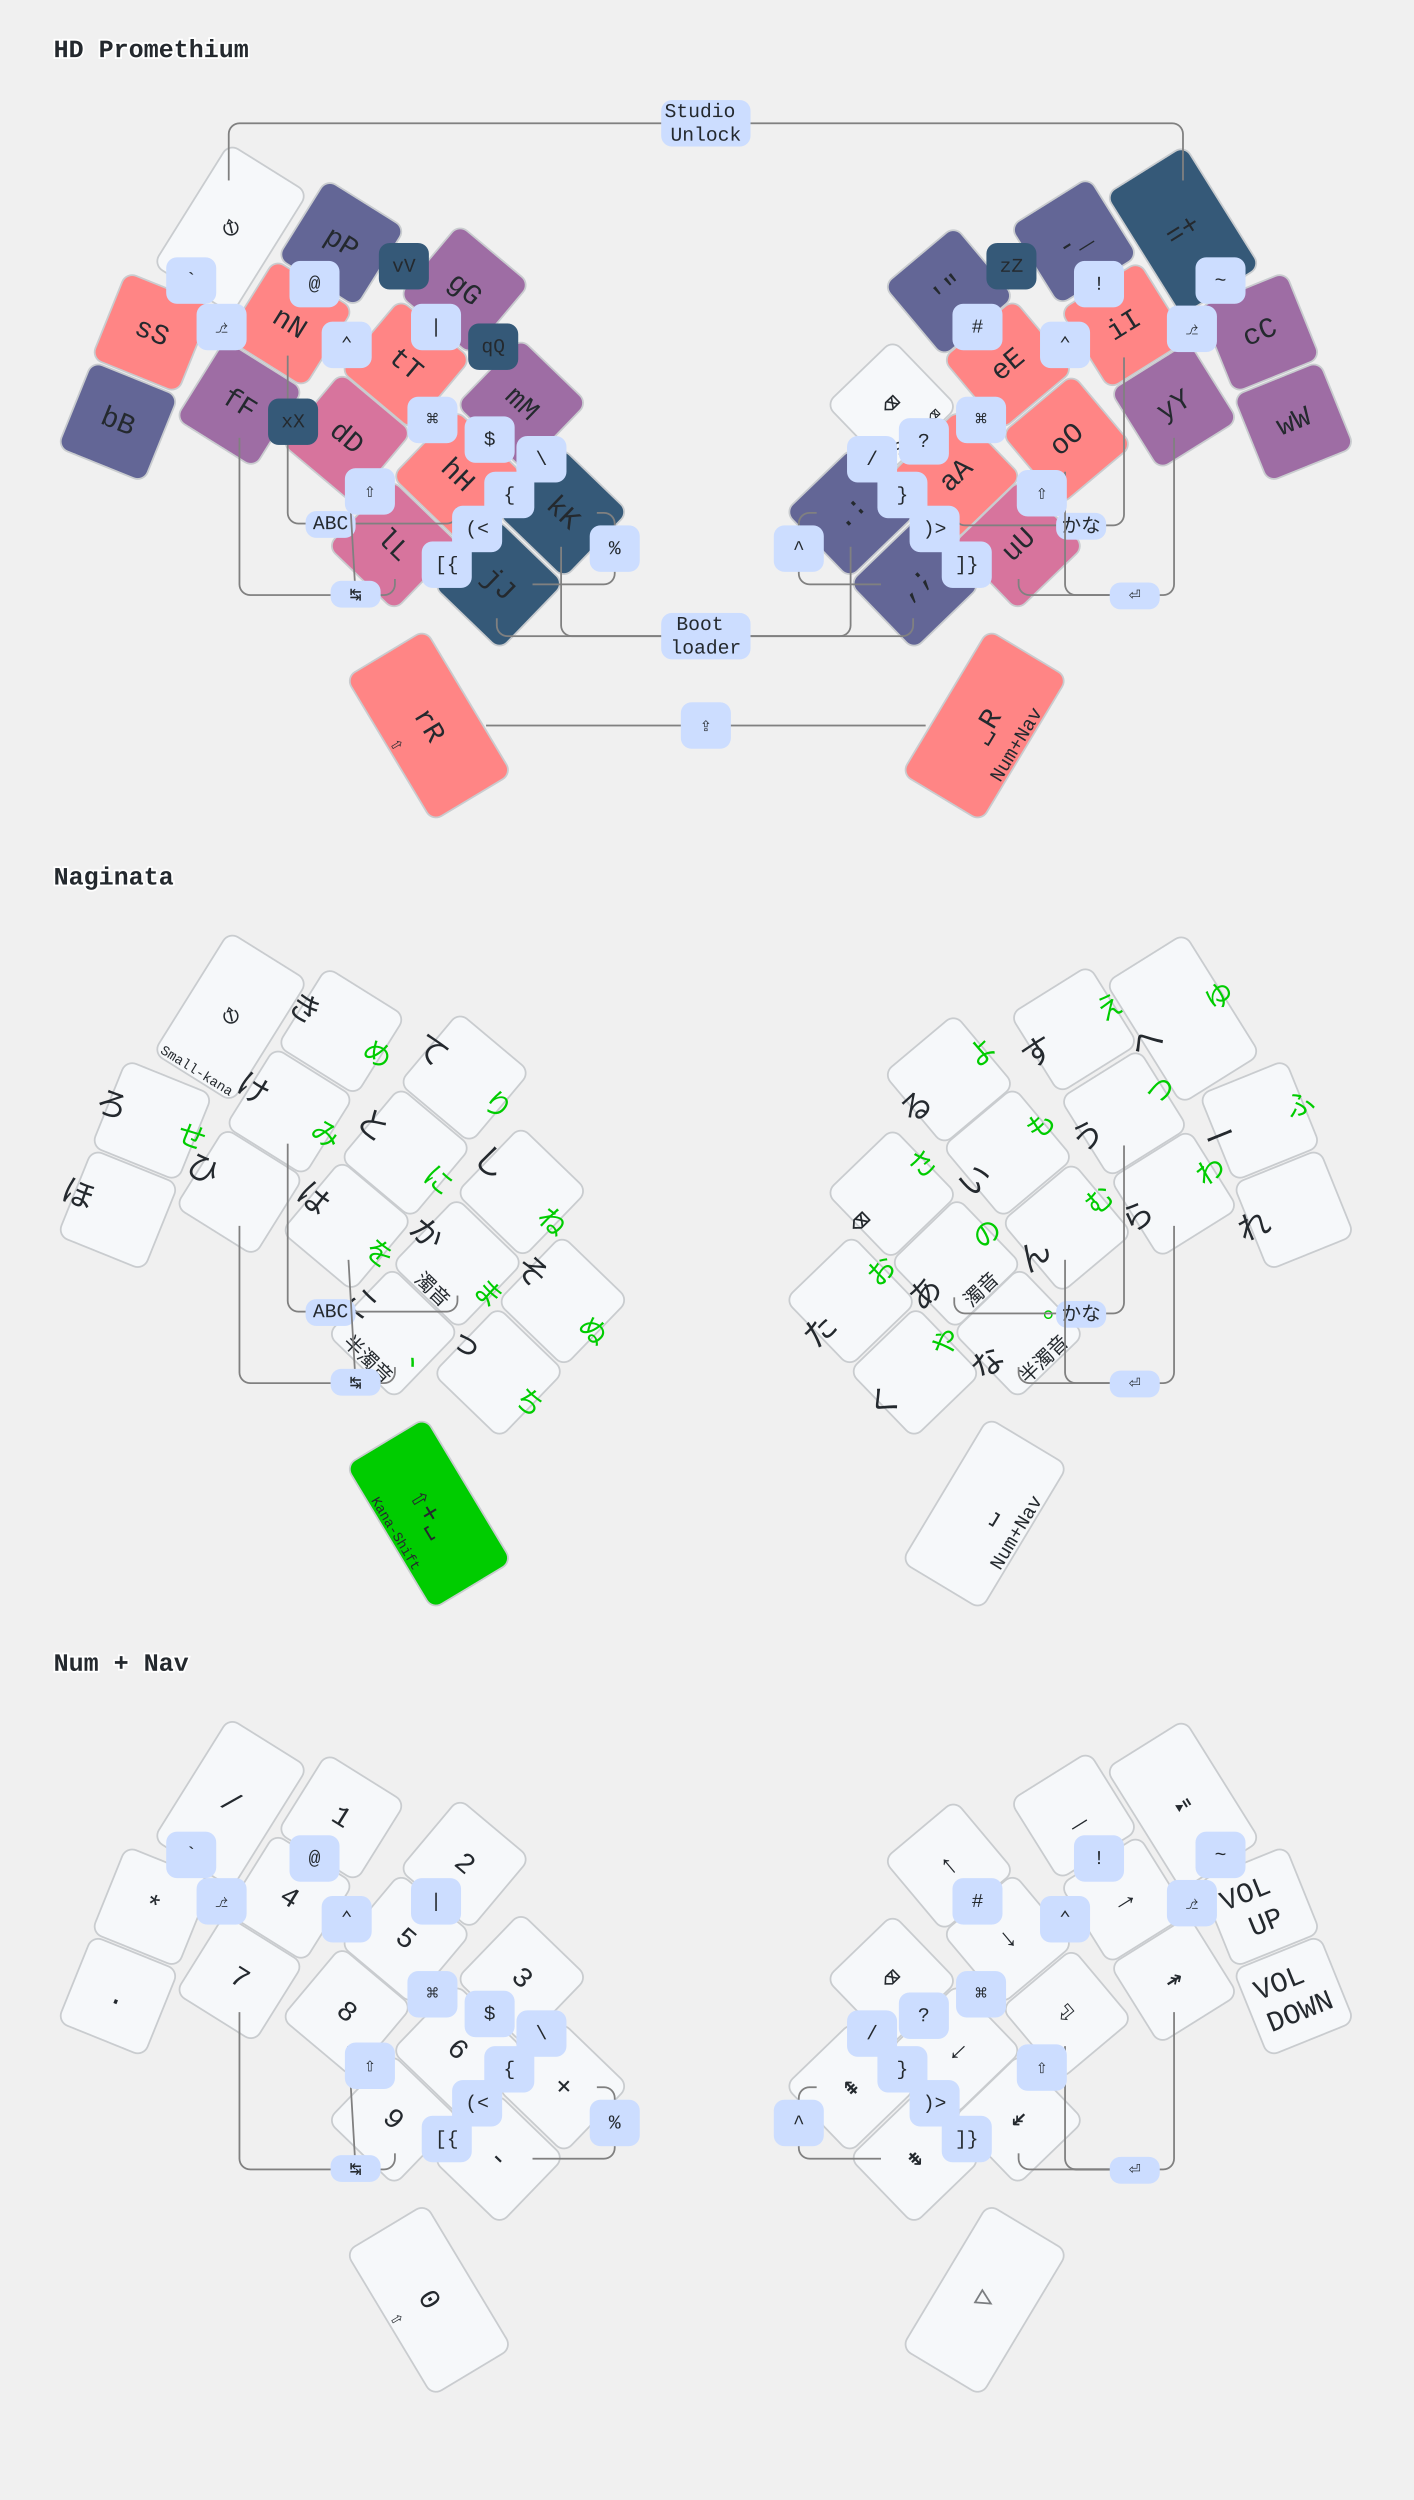
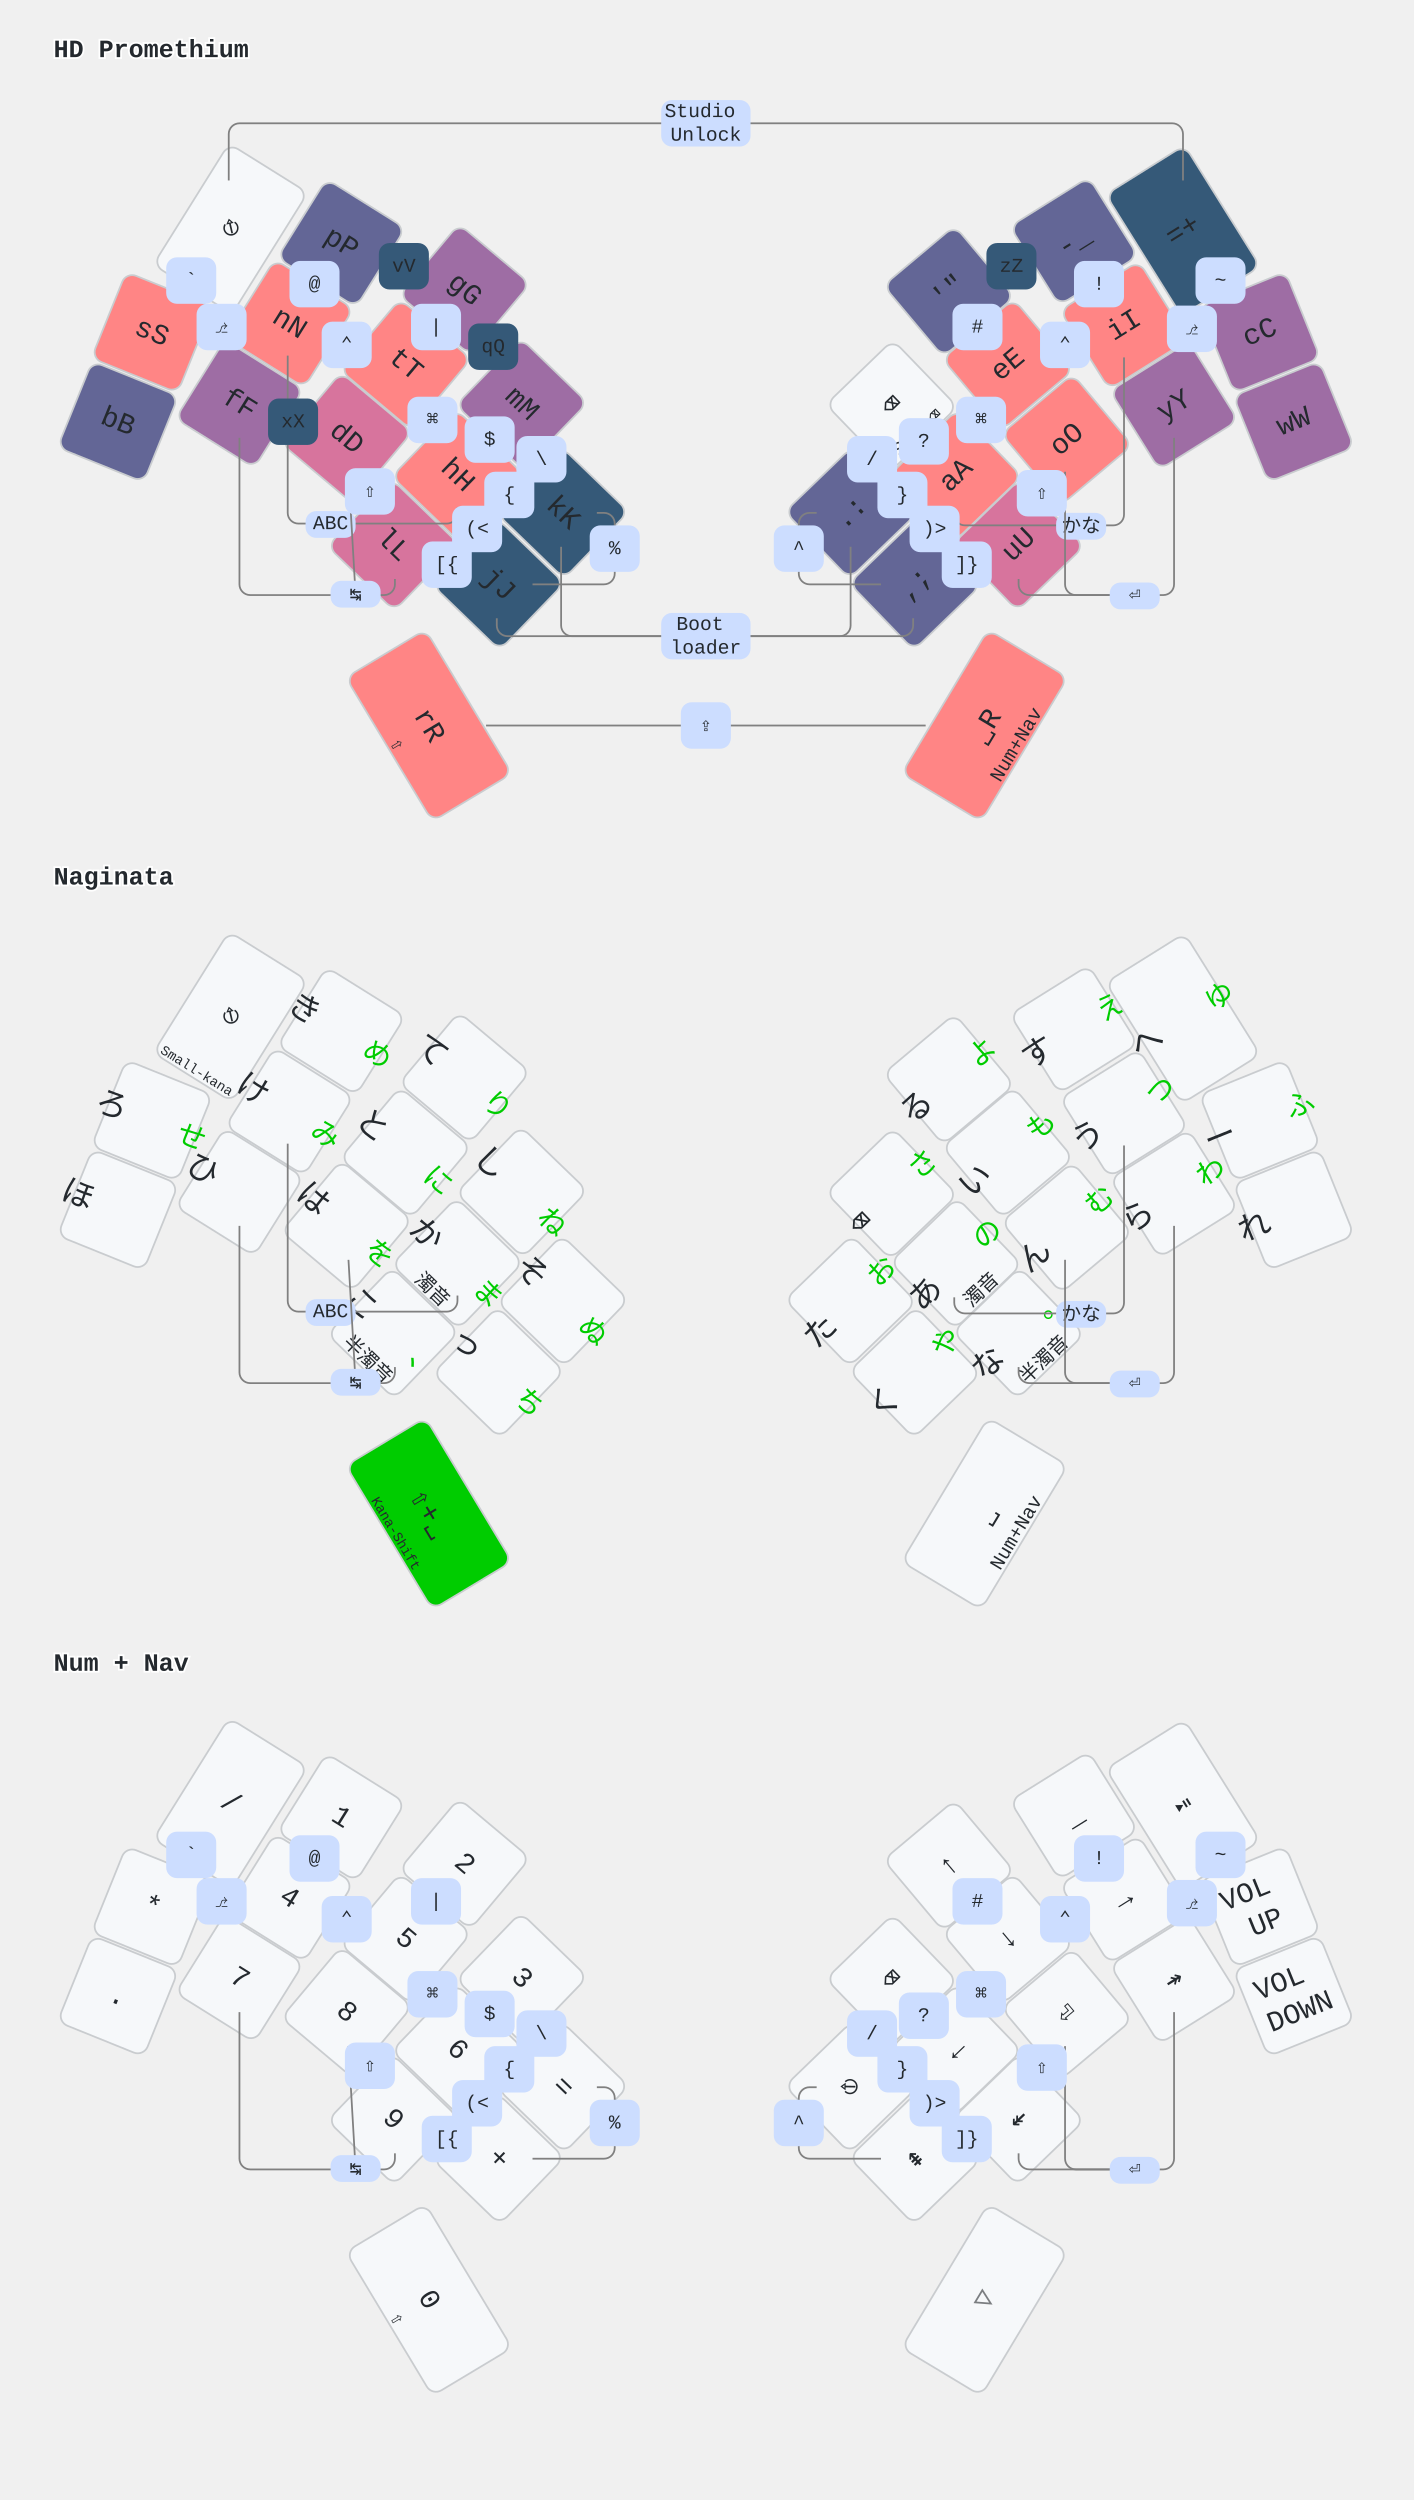
<svg xmlns="http://www.w3.org/2000/svg" width="791" height="1399" viewBox="0 0 791 1399" class="keymap">
  <style>/* inherit to force styles through use tags*/
svg path {
    fill: inherit;
}
/* font and background color specifications */
svg.keymap {
    font-family: SFMono-Regular,Consolas,Liberation Mono,Menlo,monospace;
    font-size: 14px;
    font-kerning: normal;
    text-rendering: optimizeLegibility;
    fill: #24292e;
}

/* default key styling */
rect.key {
    fill: #f6f8fa;
    stroke: #c9cccf;
    stroke-width: 1;
}

/* color accent for combo boxes */
rect.combo {
    fill: #cdf;
}

/* color accent for held keys */
rect.held, rect.combo.held {
    fill: #fdd;
}

/* color accent for ghost (optional) keys */
rect.ghost, rect.combo.ghost {
    stroke-dasharray: 4, 4;
    stroke-width: 2;
}

text {
    text-anchor: middle;
    dominant-baseline: middle;
}

/* styling for layer labels */
text.label {
    font-weight: bold;
    text-anchor: start;
    stroke: white;
    stroke-width: 2;
    paint-order: stroke;
}

text.tap {
    font-size: 16px;
}

/* styling for combo tap, and key hold/shifted label text */
text.combo, text.hold, text.shifted {
    font-size: 11px;
}

text.hold {
    text-anchor: middle;
    dominant-baseline: auto;
}

text.shifted {
    text-anchor: middle;
    dominant-baseline: hanging;
}

/* styling for hold/shifted label text in combo box */
text.combo.hold, text.combo.shifted {
    font-size: 8px;
}

/* lighter symbol for transparent keys */
text.trans {
    fill: #7b7e81;
}

/* styling for combo dendrons */
path.combo {
    stroke-width: 1;
    stroke: gray;
    fill: none;
}

/* Start Tabler Icons Cleanup */
/* cannot use height/width with glyphs */
.icon-tabler &gt; path {
    fill: inherit;
    stroke: inherit;
}
/* hide tabler's default box */
.icon-tabler &gt; path[stroke="none"][fill="none"] {
    visibility: collapse;
}

rect.low {
    fill: #355978;
}
rect.medium-low {
    fill: #636696;
}
rect.medium {
    fill: #9E6DA4;
}
rect.medium-high {
    fill: #D7749D;
}
rect.high {
    fill: #FF8585;
}

/* green styling for Naginata kana-shift */
rect.kshift {
    fill: #00CC00;
}
text.left {
    font-size: 18px;
    translate: 16px 7px;
}
text.right {
    fill: #00CC00;
    font-size: 16px;
    translate: -16px -10px;
}
</style>
  <g transform="translate(30, 0)" class="layer-HD Promethium">
    <text x="0" y="28" class="label" id="HD-Promethium">HD Promethium</text>
    <g transform="translate(0, 78)">
      <g transform="translate(99, 50) rotate(32.0)" class="key keypos-0">
        <rect rx="6" ry="6" x="-26" y="-40" width="52" height="80" class="key" />
        <text x="0" y="0" class="key tap">⎋</text>
      </g>
      <g transform="translate(161, 58) rotate(32.0)" class="key medium-low keypos-1">
        <rect rx="6" ry="6" x="-26" y="-26" width="52" height="52" class="key medium-low" />
        <text x="0" y="0" class="key medium-low tap">pP</text>
      </g>
      <g transform="translate(230, 84) rotate(40.0)" class="key medium keypos-2">
        <rect rx="6" ry="6" x="-26" y="-26" width="52" height="52" class="key medium" />
        <text x="0" y="0" class="key medium tap">gG</text>
      </g>
      <g transform="translate(262, 148) rotate(44.0)" class="key medium keypos-3">
        <rect rx="6" ry="6" x="-26" y="-26" width="52" height="52" class="key medium" />
        <text x="0" y="0" class="key medium tap">mM</text>
      </g>
      <g transform="translate(285, 209) rotate(44.0)" class="key low keypos-4">
        <rect rx="6" ry="6" x="-26" y="-26" width="52" height="52" class="key low" />
        <text x="0" y="0" class="key low tap">kK</text>
      </g>
      <g transform="translate(446, 209) rotate(-44.0)" class="key medium-low keypos-5">
        <rect rx="6" ry="6" x="-26" y="-26" width="52" height="52" class="key medium-low" />
        <text x="0" y="0" class="key medium-low tap">.:</text>
      </g>
      <g transform="translate(469, 149) rotate(-44.0)" class="key keypos-6">
        <rect rx="6" ry="6" x="-26" y="-26" width="52" height="52" class="key" />
        <text x="0" y="0" class="key tap">⌫</text>
        <text x="0" y="24" class="key hold">Sft+⌫</text>
      </g>
      <g transform="translate(501, 85) rotate(-40.0)" class="key medium-low keypos-7">
        <rect rx="6" ry="6" x="-26" y="-26" width="52" height="52" class="key medium-low" />
        <text x="0" y="0" class="key medium-low tap">'"</text>
      </g>
      <g transform="translate(571, 57) rotate(-32.0)" class="key medium-low keypos-8">
        <rect rx="6" ry="6" x="-26" y="-26" width="52" height="52" class="key medium-low" />
        <text x="0" y="0" class="key medium-low tap">-_</text>
      </g>
      <g transform="translate(632, 51) rotate(-32.0)" class="key low keypos-9">
        <rect rx="6" ry="6" x="-26" y="-40" width="52" height="80" class="key low" />
        <text x="0" y="0" class="key low tap">=+</text>
      </g>
      <g transform="translate(55, 108) rotate(22.0)" class="key high keypos-10">
        <rect rx="6" ry="6" x="-26" y="-26" width="52" height="52" class="key high" />
        <text x="0" y="0" class="key high tap">sS</text>
      </g>
      <g transform="translate(132, 103) rotate(32.0)" class="key high keypos-11">
        <rect rx="6" ry="6" x="-26" y="-26" width="52" height="52" class="key high" />
        <text x="0" y="0" class="key high tap">nN</text>
      </g>
      <g transform="translate(197, 126) rotate(40.0)" class="key high keypos-12">
        <rect rx="6" ry="6" x="-26" y="-26" width="52" height="52" class="key high" />
        <text x="0" y="0" class="key high tap">tT</text>
      </g>
      <g transform="translate(226, 188) rotate(44.0)" class="key high keypos-13">
        <rect rx="6" ry="6" x="-26" y="-26" width="52" height="52" class="key high" />
        <text x="0" y="0" class="key high tap">hH</text>
      </g>
      <g transform="translate(249, 249) rotate(44.0)" class="key low keypos-14">
        <rect rx="6" ry="6" x="-26" y="-26" width="52" height="52" class="key low" />
        <text x="0" y="0" class="key low tap">jJ</text>
      </g>
      <g transform="translate(482, 249) rotate(-44.0)" class="key medium-low keypos-15">
        <rect rx="6" ry="6" x="-26" y="-26" width="52" height="52" class="key medium-low" />
        <text x="0" y="0" class="key medium-low tap">,;</text>
      </g>
      <g transform="translate(505, 188) rotate(-44.0)" class="key high keypos-16">
        <rect rx="6" ry="6" x="-26" y="-26" width="52" height="52" class="key high" />
        <text x="0" y="0" class="key high tap">aA</text>
      </g>
      <g transform="translate(534, 126) rotate(-40.0)" class="key high keypos-17">
        <rect rx="6" ry="6" x="-26" y="-26" width="52" height="52" class="key high" />
        <text x="0" y="0" class="key high tap">eE</text>
      </g>
      <g transform="translate(599, 104) rotate(-32.0)" class="key high keypos-18">
        <rect rx="6" ry="6" x="-26" y="-26" width="52" height="52" class="key high" />
        <text x="0" y="0" class="key high tap">iI</text>
      </g>
      <g transform="translate(675, 108) rotate(-22.0)" class="key medium keypos-19">
        <rect rx="6" ry="6" x="-26" y="-26" width="52" height="52" class="key medium" />
        <text x="0" y="0" class="key medium tap">cC</text>
      </g>
      <g transform="translate(36, 158) rotate(22.0)" class="key medium-low keypos-20">
        <rect rx="6" ry="6" x="-26" y="-26" width="52" height="52" class="key medium-low" />
        <text x="0" y="0" class="key medium-low tap">bB</text>
      </g>
      <g transform="translate(104, 148) rotate(32.0)" class="key medium keypos-21">
        <rect rx="6" ry="6" x="-26" y="-26" width="52" height="52" class="key medium" />
        <text x="0" y="0" class="key medium tap">fF</text>
      </g>
      <g transform="translate(164, 167) rotate(40.0)" class="key medium-high keypos-22">
        <rect rx="6" ry="6" x="-26" y="-26" width="52" height="52" class="key medium-high" />
        <text x="0" y="0" class="key medium-high tap">dD</text>
      </g>
      <g transform="translate(190, 227) rotate(44.0)" class="key medium-high keypos-23">
        <rect rx="6" ry="6" x="-26" y="-26" width="52" height="52" class="key medium-high" />
        <text x="0" y="0" class="key medium-high tap">lL</text>
      </g>
      <g transform="translate(210, 328) rotate(59.0)" class="key high keypos-24">
        <rect rx="6" ry="6" x="-47" y="-26" width="94" height="52" class="key high" />
        <text x="0" y="0" class="key high tap">rR</text>
        <text x="0" y="24" class="key high hold">⇧</text>
      </g>
      <g transform="translate(521, 328) rotate(-59.0)" class="key high keypos-25">
        <rect rx="6" ry="6" x="-47" y="-26" width="94" height="52" class="key high" />
        <text x="0" y="0" class="key high tap">⎵R</text>
        <text x="0" y="24" class="key high hold">Num+Nav</text>
      </g>
      <g transform="translate(540, 227) rotate(-44.0)" class="key medium-high keypos-26">
        <rect rx="6" ry="6" x="-26" y="-26" width="52" height="52" class="key medium-high" />
        <text x="0" y="0" class="key medium-high tap">uU</text>
      </g>
      <g transform="translate(567, 168) rotate(-40.0)" class="key high keypos-27">
        <rect rx="6" ry="6" x="-26" y="-26" width="52" height="52" class="key high" />
        <text x="0" y="0" class="key high tap">oO</text>
      </g>
      <g transform="translate(627, 149) rotate(-32.0)" class="key medium keypos-28">
        <rect rx="6" ry="6" x="-26" y="-26" width="52" height="52" class="key medium" />
        <text x="0" y="0" class="key medium tap">yY</text>
      </g>
      <g transform="translate(694, 158) rotate(-22.0)" class="key medium keypos-29">
        <rect rx="6" ry="6" x="-26" y="-26" width="52" height="52" class="key medium" />
        <text x="0" y="0" class="key medium tap">wW</text>
      </g>
      <g class="combo combopos-0">
        <path d="M365,-9 h-261 a6.0,6.0 0 0 0 -6.0,6.0 v26" class="combo" />
        <path d="M365,-9 h261 a6.0,6.0 0 0 1 6.0,6.0 v26" class="combo" />
        <rect rx="6" ry="6" x="340" y="-22" width="50" height="26" class="combo" />
        <text x="365" y="-9" class="combo tap">
          <tspan x="365" dy="-0.6em">Studio</tspan>
          <tspan x="365" dy="1.2em">Unlock</tspan>
        </text>
      </g>
      <g class="combo combopos-1">
        <path d="M365,278 h-75 a6.0,6.0 0 0 1 -6.0,-6.0 v-44" class="combo" />
        <path d="M365,278 h75 a6.0,6.0 0 0 0 6.0,-6.0 v-44" class="combo" />
        <path d="M365,278 h-111 a6.0,6.0 0 0 1 -6.0,-6.0 v-4" class="combo" />
        <path d="M365,278 h110 a6.0,6.0 0 0 0 6.0,-6.0 v-4" class="combo" />
        <rect rx="6" ry="6" x="340" y="265" width="50" height="26" class="combo" />
        <text x="365" y="278" class="combo tap">
          <tspan x="365" dy="-0.6em">Boot</tspan>
          <tspan x="365" dy="1.2em">loader</tspan>
        </text>
      </g>
      <g class="combo combopos-2">
        <path d="M575,216 h-65 a6.0,6.0 0 0 1 -6.0,-6.0 v-3" class="combo" />
        <path d="M575,216 h18 a6.0,6.0 0 0 0 6.0,-6.0 v-88" class="combo" />
        <rect rx="6" ry="6" x="561" y="209" width="28" height="15" class="combo" />
        <text x="575" y="216" class="combo tap">かな</text>
      </g>
      <g class="combo combopos-3">
        <path d="M155,215 h65 a6.0,6.0 0 0 0 6.0,-6.0 v-3" class="combo" />
        <path d="M155,215 h-18 a6.0,6.0 0 0 1 -6.0,-6.0 v-88" class="combo" />
        <rect rx="6" ry="6" x="141" y="208" width="28" height="15" class="combo" />
        <text x="155" y="215" class="combo tap">ABC</text>
      </g>
      <g class="combo combopos-4">
        <path d="M169,255 h16 a6.0,6.0 0 0 0 6.0,-6.0 v-3" class="combo" />
        <path d="M169,255 l-4,-69" class="combo" />
        <path d="M169,255 h-59 a6.0,6.0 0 0 1 -6.0,-6.0 v-82" class="combo" />
        <rect rx="6" ry="6" x="155" y="247" width="28" height="15" class="combo" />
        <text x="169" y="255" class="combo tap">↹</text>
      </g>
      <g class="combo combopos-5">
        <path d="M605,255 h-59 a6.0,6.0 0 0 1 -6.0,-6.0 v-3" class="combo" />
        <path d="M605,255 h-33 a6.0,6.0 0 0 1 -6.0,-6.0 v-63" class="combo" />
        <path d="M605,255 h16 a6.0,6.0 0 0 0 6.0,-6.0 v-82" class="combo" />
        <rect rx="6" ry="6" x="591" y="248" width="28" height="15" class="combo" />
        <text x="605" y="255" class="combo tap">⏎</text>
      </g>
      <g class="combo combopos-6">
        <rect rx="6" ry="6" x="80" y="92" width="28" height="26" class="combo" />
        <text x="94" y="105" class="combo tap">⎇</text>
      </g>
      <g class="combo combopos-7">
        <rect rx="6" ry="6" x="623" y="93" width="28" height="26" class="combo" />
        <text x="637" y="106" class="combo tap">⎇</text>
      </g>
      <g class="combo combopos-8">
        <rect rx="6" ry="6" x="150" y="102" width="28" height="26" class="combo" />
        <text x="164" y="115" class="combo tap">⌃</text>
      </g>
      <g class="combo combopos-9">
        <rect rx="6" ry="6" x="552" y="102" width="28" height="26" class="combo" />
        <text x="566" y="115" class="combo tap">⌃</text>
      </g>
      <g class="combo combopos-10">
        <rect rx="6" ry="6" x="198" y="144" width="28" height="26" class="combo" />
        <text x="212" y="157" class="combo tap">⌘</text>
      </g>
      <g class="combo combopos-11">
        <rect rx="6" ry="6" x="505" y="144" width="28" height="26" class="combo" />
        <text x="519" y="157" class="combo tap">⌘</text>
      </g>
      <g class="combo combopos-18">
        <rect rx="6" ry="6" x="163" y="184" width="28" height="26" class="combo" />
        <text x="177" y="197" class="combo tap">⇧</text>
      </g>
      <g class="combo combopos-19">
        <rect rx="6" ry="6" x="539" y="185" width="28" height="26" class="combo" />
        <text x="553" y="198" class="combo tap">⇧</text>
      </g>
      <g class="combo low combopos-20">
        <rect rx="6" ry="6" x="232" y="103" width="28" height="26" class="combo low" />
        <text x="246" y="116" class="combo low tap">qQ</text>
      </g>
      <g class="combo low combopos-21">
        <rect rx="6" ry="6" x="522" y="58" width="28" height="26" class="combo low" />
        <text x="536" y="71" class="combo low tap">zZ</text>
      </g>
      <g class="combo low combopos-22">
        <rect rx="6" ry="6" x="182" y="58" width="28" height="26" class="combo low" />
        <text x="196" y="71" class="combo low tap">vV</text>
      </g>
      <g class="combo low combopos-23">
        <rect rx="6" ry="6" x="120" y="145" width="28" height="26" class="combo low" />
        <text x="134" y="158" class="combo low tap">xX</text>
      </g>
      <g class="combo combopos-24">
        <path d="M365,328 l-123,0" class="combo" />
        <path d="M365,328 l123,0" class="combo" />
        <rect rx="6" ry="6" x="351" y="315" width="28" height="26" class="combo" />
        <text x="365" y="328" class="combo tap">⇪</text>
      </g>
      <g class="combo combopos-25">
        <rect rx="6" ry="6" x="63" y="66" width="28" height="26" class="combo" />
        <text x="77" y="79" class="combo tap">`</text>
      </g>
      <g class="combo combopos-26">
        <rect rx="6" ry="6" x="132" y="68" width="28" height="26" class="combo" />
        <text x="146" y="81" class="combo tap">@</text>
      </g>
      <g class="combo combopos-27">
        <rect rx="6" ry="6" x="200" y="92" width="28" height="26" class="combo" />
        <text x="214" y="105" class="combo tap">|</text>
      </g>
      <g class="combo combopos-28">
        <rect rx="6" ry="6" x="230" y="155" width="28" height="26" class="combo" />
        <text x="244" y="168" class="combo tap">$</text>
      </g>
      <g class="combo combopos-29">
        <rect rx="6" ry="6" x="259" y="166" width="28" height="26" class="combo" />
        <text x="273" y="179" class="combo tap">\</text>
      </g>
      <g class="combo combopos-30">
        <path d="M314,229 v-14 a6.0,6.0 0 0 0 -6.0,-6.0 h-4" class="combo" />
        <path d="M314,229 v14 a6.0,6.0 0 0 1 -6.0,6.0 h-40" class="combo" />
        <rect rx="6" ry="6" x="300" y="216" width="28" height="26" class="combo" />
        <text x="314" y="229" class="combo tap">%</text>
      </g>
      <g class="combo combopos-31">
+         <rect rx="6" ry="6" x="444" y="166" width="28" height="26" class="combo" />
+         <text x="458" y="179" class="combo tap">/</text>
+       </g>
+       <g class="combo combopos-32">
        <path d="M417,229 v-14 a6.0,6.0 0 0 1 6.0,-6.0 h4" class="combo" />
        <path d="M417,229 v14 a6.0,6.0 0 0 0 6.0,6.0 h40" class="combo" />
        <rect rx="6" ry="6" x="403" y="216" width="28" height="26" class="combo" />
        <text x="417" y="229" class="combo tap">^</text>
-       </g>
-       <g class="combo combopos-32">
-         <rect rx="6" ry="6" x="444" y="166" width="28" height="26" class="combo" />
-         <text x="458" y="179" class="combo tap">/</text>
      </g>
      <g class="combo combopos-33">
        <rect rx="6" ry="6" x="473" y="156" width="28" height="26" class="combo" />
        <text x="487" y="169" class="combo tap">?</text>
      </g>
      <g class="combo combopos-34">
        <rect rx="6" ry="6" x="503" y="92" width="28" height="26" class="combo" />
        <text x="517" y="105" class="combo tap">#</text>
      </g>
      <g class="combo combopos-35">
        <rect rx="6" ry="6" x="571" y="68" width="28" height="26" class="combo" />
        <text x="585" y="81" class="combo tap">!</text>
      </g>
      <g class="combo combopos-36">
        <rect rx="6" ry="6" x="639" y="66" width="28" height="26" class="combo" />
        <text x="653" y="79" class="combo tap">~</text>
      </g>
      <g class="combo combopos-37">
        <rect rx="6" ry="6" x="241" y="186" width="28" height="26" class="combo" />
        <text x="255" y="199" class="combo tap">{</text>
      </g>
      <g class="combo combopos-38">
        <rect rx="6" ry="6" x="461" y="186" width="28" height="26" class="combo" />
        <text x="475" y="199" class="combo tap">}</text>
      </g>
      <g class="combo combopos-39">
        <rect rx="6" ry="6" x="223" y="205" width="28" height="26" class="combo" />
        <text x="237" y="218" class="combo tap">(&lt;</text>
      </g>
      <g class="combo combopos-40">
        <rect rx="6" ry="6" x="479" y="205" width="28" height="26" class="combo" />
        <text x="493" y="218" class="combo tap">)&gt;</text>
      </g>
      <g class="combo combopos-41">
        <rect rx="6" ry="6" x="206" y="225" width="28" height="26" class="combo" />
        <text x="220" y="238" class="combo tap">[{</text>
      </g>
      <g class="combo combopos-42">
        <rect rx="6" ry="6" x="497" y="225" width="28" height="26" class="combo" />
        <text x="511" y="238" class="combo tap">]}</text>
      </g>
    </g>
  </g>
  <g transform="translate(30, 463)" class="layer-Naginata">
    <text x="0" y="28" class="label" id="Naginata">Naginata</text>
    <g transform="translate(0, 56)">
      <g transform="translate(99, 50) rotate(32.0)" class="key keypos-0">
        <rect rx="6" ry="6" x="-26" y="-40" width="52" height="80" class="key" />
        <text x="0" y="0" class="key tap">⎋</text>
        <text x="0" y="38" class="key hold">
          <tspan style="font-size: 70%">Small-kana</tspan>
        </text>
      </g>
      <g transform="translate(161, 58) rotate(32.0)" class="key keypos-1">
        <rect rx="6" ry="6" x="-26" y="-26" width="52" height="52" class="key" />
        <text x="-24" y="0" class="key left">き</text>
        <text x="24" y="0" class="key right">め</text>
      </g>
      <g transform="translate(230, 84) rotate(40.0)" class="key keypos-2">
        <rect rx="6" ry="6" x="-26" y="-26" width="52" height="52" class="key" />
        <text x="-24" y="0" class="key left">て</text>
        <text x="24" y="0" class="key right">り</text>
      </g>
      <g transform="translate(262, 148) rotate(44.0)" class="key keypos-3">
        <rect rx="6" ry="6" x="-26" y="-26" width="52" height="52" class="key" />
        <text x="-24" y="0" class="key left">し</text>
        <text x="24" y="0" class="key right">ね</text>
      </g>
      <g transform="translate(285, 209) rotate(44.0)" class="key keypos-4">
        <rect rx="6" ry="6" x="-26" y="-26" width="52" height="52" class="key" />
        <text x="-24" y="0" class="key left">そ</text>
        <text x="24" y="0" class="key right">ぬ</text>
      </g>
      <g transform="translate(446, 209) rotate(-44.0)" class="key keypos-5">
        <rect rx="6" ry="6" x="-26" y="-26" width="52" height="52" class="key" />
        <text x="-24" y="0" class="key left">た</text>
        <text x="24" y="0" class="key right">お</text>
      </g>
      <g transform="translate(469, 149) rotate(-44.0)" class="key keypos-6">
        <rect rx="6" ry="6" x="-26" y="-26" width="52" height="52" class="key" />
        <text x="-24" y="0" class="key left">⌫</text>
        <text x="24" y="0" class="key right">さ</text>
      </g>
      <g transform="translate(501, 85) rotate(-40.0)" class="key keypos-7">
        <rect rx="6" ry="6" x="-26" y="-26" width="52" height="52" class="key" />
        <text x="-24" y="0" class="key left">る</text>
        <text x="24" y="0" class="key right">よ</text>
      </g>
      <g transform="translate(571, 57) rotate(-32.0)" class="key keypos-8">
        <rect rx="6" ry="6" x="-26" y="-26" width="52" height="52" class="key" />
        <text x="-24" y="0" class="key left">す</text>
        <text x="24" y="0" class="key right">え</text>
      </g>
      <g transform="translate(632, 51) rotate(-32.0)" class="key keypos-9">
        <rect rx="6" ry="6" x="-26" y="-40" width="52" height="80" class="key" />
        <text x="-24" y="0" class="key left">へ</text>
        <text x="24" y="0" class="key right">ゆ</text>
      </g>
      <g transform="translate(55, 108) rotate(22.0)" class="key keypos-10">
        <rect rx="6" ry="6" x="-26" y="-26" width="52" height="52" class="key" />
        <text x="-24" y="0" class="key left">ろ</text>
        <text x="24" y="0" class="key right">せ</text>
      </g>
      <g transform="translate(132, 103) rotate(32.0)" class="key keypos-11">
        <rect rx="6" ry="6" x="-26" y="-26" width="52" height="52" class="key" />
        <text x="-24" y="0" class="key left">け</text>
        <text x="24" y="0" class="key right">み</text>
      </g>
      <g transform="translate(197, 126) rotate(40.0)" class="key keypos-12">
        <rect rx="6" ry="6" x="-26" y="-26" width="52" height="52" class="key" />
        <text x="-24" y="0" class="key left">と</text>
        <text x="24" y="0" class="key right">に</text>
      </g>
      <g transform="translate(226, 188) rotate(44.0)" class="key keypos-13">
        <rect rx="6" ry="6" x="-26" y="-26" width="52" height="52" class="key" />
        <text x="0" y="24" class="key hold">濁音</text>
        <text x="-24" y="0" class="key left">か</text>
        <text x="24" y="0" class="key right">ま</text>
      </g>
      <g transform="translate(249, 249) rotate(44.0)" class="key keypos-14">
        <rect rx="6" ry="6" x="-26" y="-26" width="52" height="52" class="key" />
        <text x="-24" y="0" class="key left">っ</text>
        <text x="24" y="0" class="key right">ち</text>
      </g>
      <g transform="translate(482, 249) rotate(-44.0)" class="key keypos-15">
        <rect rx="6" ry="6" x="-26" y="-26" width="52" height="52" class="key" />
        <text x="-24" y="0" class="key left">く</text>
        <text x="24" y="0" class="key right">や</text>
      </g>
      <g transform="translate(505, 188) rotate(-44.0)" class="key keypos-16">
        <rect rx="6" ry="6" x="-26" y="-26" width="52" height="52" class="key" />
        <text x="0" y="24" class="key hold">濁音</text>
        <text x="-24" y="0" class="key left">あ</text>
        <text x="24" y="0" class="key right">の</text>
      </g>
      <g transform="translate(534, 126) rotate(-40.0)" class="key keypos-17">
        <rect rx="6" ry="6" x="-26" y="-26" width="52" height="52" class="key" />
        <text x="-24" y="0" class="key left">い</text>
        <text x="24" y="0" class="key right">も</text>
      </g>
      <g transform="translate(599, 104) rotate(-32.0)" class="key keypos-18">
        <rect rx="6" ry="6" x="-26" y="-26" width="52" height="52" class="key" />
        <text x="-24" y="0" class="key left">う</text>
        <text x="24" y="0" class="key right">つ</text>
      </g>
      <g transform="translate(675, 108) rotate(-22.0)" class="key keypos-19">
        <rect rx="6" ry="6" x="-26" y="-26" width="52" height="52" class="key" />
        <text x="-24" y="0" class="key left">ー</text>
        <text x="24" y="0" class="key right">ふ</text>
      </g>
      <g transform="translate(36, 158) rotate(22.0)" class="key keypos-20">
        <rect rx="6" ry="6" x="-26" y="-26" width="52" height="52" class="key" />
        <text x="-24" y="0" class="key left">ほ</text>
      </g>
      <g transform="translate(104, 148) rotate(32.0)" class="key keypos-21">
        <rect rx="6" ry="6" x="-26" y="-26" width="52" height="52" class="key" />
        <text x="-24" y="0" class="key left">ひ</text>
      </g>
      <g transform="translate(164, 167) rotate(40.0)" class="key keypos-22">
        <rect rx="6" ry="6" x="-26" y="-26" width="52" height="52" class="key" />
        <text x="-24" y="0" class="key left">は</text>
        <text x="24" y="0" class="key right">を</text>
      </g>
      <g transform="translate(190, 227) rotate(44.0)" class="key keypos-23">
        <rect rx="6" ry="6" x="-26" y="-26" width="52" height="52" class="key" />
        <text x="0" y="24" class="key hold">半濁音</text>
        <text x="-24" y="0" class="key left">こ</text>
        <text x="24" y="0" class="key right">、</text>
      </g>
      <g transform="translate(210, 328) rotate(59.0)" class="key kshift keypos-24">
        <rect rx="6" ry="6" x="-47" y="-26" width="94" height="52" class="key kshift" />
        <text x="0" y="0" class="key kshift tap">⇧+⎵</text>
        <text x="0" y="24" class="key kshift hold">
          <tspan style="font-size: 70%">Kana-Shift</tspan>
        </text>
      </g>
      <g transform="translate(521, 328) rotate(-59.0)" class="key keypos-25">
        <rect rx="6" ry="6" x="-47" y="-26" width="94" height="52" class="key" />
        <text x="0" y="0" class="key tap">⎵</text>
        <text x="0" y="24" class="key hold">Num+Nav</text>
      </g>
      <g transform="translate(540, 227) rotate(-44.0)" class="key keypos-26">
        <rect rx="6" ry="6" x="-26" y="-26" width="52" height="52" class="key" />
        <text x="0" y="24" class="key hold">半濁音</text>
        <text x="-24" y="0" class="key left">な</text>
        <text x="24" y="0" class="key right">。</text>
      </g>
      <g transform="translate(567, 168) rotate(-40.0)" class="key keypos-27">
        <rect rx="6" ry="6" x="-26" y="-26" width="52" height="52" class="key" />
        <text x="-24" y="0" class="key left">ん</text>
        <text x="24" y="0" class="key right">む</text>
      </g>
      <g transform="translate(627, 149) rotate(-32.0)" class="key keypos-28">
        <rect rx="6" ry="6" x="-26" y="-26" width="52" height="52" class="key" />
        <text x="-24" y="0" class="key left">ら</text>
        <text x="24" y="0" class="key right">わ</text>
      </g>
      <g transform="translate(694, 158) rotate(-22.0)" class="key keypos-29">
        <rect rx="6" ry="6" x="-26" y="-26" width="52" height="52" class="key" />
        <text x="-24" y="0" class="key left">れ</text>
      </g>
      <g class="combo combopos-0">
        <path d="M575,216 h-65 a6.0,6.0 0 0 1 -6.0,-6.0 v-3" class="combo" />
        <path d="M575,216 h18 a6.0,6.0 0 0 0 6.0,-6.0 v-88" class="combo" />
        <rect rx="6" ry="6" x="561" y="209" width="28" height="15" class="combo" />
        <text x="575" y="216" class="combo tap">かな</text>
      </g>
      <g class="combo combopos-1">
        <path d="M155,215 h65 a6.0,6.0 0 0 0 6.0,-6.0 v-3" class="combo" />
        <path d="M155,215 h-18 a6.0,6.0 0 0 1 -6.0,-6.0 v-88" class="combo" />
        <rect rx="6" ry="6" x="141" y="208" width="28" height="15" class="combo" />
        <text x="155" y="215" class="combo tap">ABC</text>
      </g>
      <g class="combo combopos-2">
        <path d="M169,255 h16 a6.0,6.0 0 0 0 6.0,-6.0 v-3" class="combo" />
        <path d="M169,255 l-4,-69" class="combo" />
        <path d="M169,255 h-59 a6.0,6.0 0 0 1 -6.0,-6.0 v-82" class="combo" />
        <rect rx="6" ry="6" x="155" y="247" width="28" height="15" class="combo" />
        <text x="169" y="255" class="combo tap">↹</text>
      </g>
      <g class="combo combopos-3">
        <path d="M605,255 h-59 a6.0,6.0 0 0 1 -6.0,-6.0 v-3" class="combo" />
        <path d="M605,255 h-33 a6.0,6.0 0 0 1 -6.0,-6.0 v-63" class="combo" />
        <path d="M605,255 h16 a6.0,6.0 0 0 0 6.0,-6.0 v-82" class="combo" />
        <rect rx="6" ry="6" x="591" y="248" width="28" height="15" class="combo" />
        <text x="605" y="255" class="combo tap">⏎</text>
      </g>
    </g>
  </g>
  <g transform="translate(30, 903)" class="layer-Num + Nav">
    <text x="0" y="28" class="label" id="Num--Nav">Num + Nav</text>
    <g transform="translate(0, 56)">
      <g transform="translate(99, 50) rotate(32.0)" class="key keypos-0">
        <rect rx="6" ry="6" x="-26" y="-40" width="52" height="80" class="key" />
        <text x="0" y="0" class="key tap">/</text>
      </g>
      <g transform="translate(161, 58) rotate(32.0)" class="key keypos-1">
        <rect rx="6" ry="6" x="-26" y="-26" width="52" height="52" class="key" />
        <text x="0" y="0" class="key tap">1</text>
      </g>
      <g transform="translate(230, 84) rotate(40.0)" class="key keypos-2">
        <rect rx="6" ry="6" x="-26" y="-26" width="52" height="52" class="key" />
        <text x="0" y="0" class="key tap">2</text>
      </g>
      <g transform="translate(262, 148) rotate(44.0)" class="key keypos-3">
        <rect rx="6" ry="6" x="-26" y="-26" width="52" height="52" class="key" />
        <text x="0" y="0" class="key tap">3</text>
      </g>
      <g transform="translate(285, 209) rotate(44.0)" class="key keypos-4">
        <rect rx="6" ry="6" x="-26" y="-26" width="52" height="52" class="key" />
-         <text x="0" y="0" class="key tap">+</text>
+         <text x="0" y="0" class="key tap">=</text>
      </g>
      <g transform="translate(446, 209) rotate(-44.0)" class="key keypos-5">
        <rect rx="6" ry="6" x="-26" y="-26" width="52" height="52" class="key" />
-         <text x="0" y="0" class="key tap">⇞</text>
+         <text x="0" y="0" class="key tap">⎋</text>
      </g>
      <g transform="translate(469, 149) rotate(-44.0)" class="key keypos-6">
        <rect rx="6" ry="6" x="-26" y="-26" width="52" height="52" class="key" />
        <text x="0" y="0" class="key tap">⌫</text>
      </g>
      <g transform="translate(501, 85) rotate(-40.0)" class="key keypos-7">
        <rect rx="6" ry="6" x="-26" y="-26" width="52" height="52" class="key" />
        <text x="0" y="0" class="key tap">↑</text>
      </g>
      <g transform="translate(571, 57) rotate(-32.0)" class="key keypos-8">
        <rect rx="6" ry="6" x="-26" y="-26" width="52" height="52" class="key" />
        <text x="0" y="0" class="key tap">_</text>
      </g>
      <g transform="translate(632, 51) rotate(-32.0)" class="key keypos-9">
        <rect rx="6" ry="6" x="-26" y="-40" width="52" height="80" class="key" />
        <text x="0" y="0" class="key tap">⏯</text>
      </g>
      <g transform="translate(55, 108) rotate(22.0)" class="key keypos-10">
        <rect rx="6" ry="6" x="-26" y="-26" width="52" height="52" class="key" />
        <text x="0" y="0" class="key tap">*</text>
      </g>
      <g transform="translate(132, 103) rotate(32.0)" class="key keypos-11">
        <rect rx="6" ry="6" x="-26" y="-26" width="52" height="52" class="key" />
        <text x="0" y="0" class="key tap">4</text>
      </g>
      <g transform="translate(197, 126) rotate(40.0)" class="key keypos-12">
        <rect rx="6" ry="6" x="-26" y="-26" width="52" height="52" class="key" />
        <text x="0" y="0" class="key tap">5</text>
      </g>
      <g transform="translate(226, 188) rotate(44.0)" class="key keypos-13">
        <rect rx="6" ry="6" x="-26" y="-26" width="52" height="52" class="key" />
        <text x="0" y="0" class="key tap">6</text>
      </g>
      <g transform="translate(249, 249) rotate(44.0)" class="key keypos-14">
        <rect rx="6" ry="6" x="-26" y="-26" width="52" height="52" class="key" />
-         <text x="0" y="0" class="key tap">-</text>
+         <text x="0" y="0" class="key tap">+</text>
      </g>
      <g transform="translate(482, 249) rotate(-44.0)" class="key keypos-15">
        <rect rx="6" ry="6" x="-26" y="-26" width="52" height="52" class="key" />
-         <text x="0" y="0" class="key tap">⇟</text>
+         <text x="0" y="0" class="key tap">⇞</text>
      </g>
      <g transform="translate(505, 188) rotate(-44.0)" class="key keypos-16">
        <rect rx="6" ry="6" x="-26" y="-26" width="52" height="52" class="key" />
        <text x="0" y="0" class="key tap">←</text>
      </g>
      <g transform="translate(534, 126) rotate(-40.0)" class="key keypos-17">
        <rect rx="6" ry="6" x="-26" y="-26" width="52" height="52" class="key" />
        <text x="0" y="0" class="key tap">↓</text>
      </g>
      <g transform="translate(599, 104) rotate(-32.0)" class="key keypos-18">
        <rect rx="6" ry="6" x="-26" y="-26" width="52" height="52" class="key" />
        <text x="0" y="0" class="key tap">→</text>
      </g>
      <g transform="translate(675, 108) rotate(-22.0)" class="key keypos-19">
        <rect rx="6" ry="6" x="-26" y="-26" width="52" height="52" class="key" />
        <text x="0" y="0" class="key tap">
          <tspan x="0" dy="-0.6em">VOL</tspan>
          <tspan x="0" dy="1.2em">UP</tspan>
        </text>
      </g>
      <g transform="translate(36, 158) rotate(22.0)" class="key keypos-20">
        <rect rx="6" ry="6" x="-26" y="-26" width="52" height="52" class="key" />
        <text x="0" y="0" class="key tap">.</text>
      </g>
      <g transform="translate(104, 148) rotate(32.0)" class="key keypos-21">
        <rect rx="6" ry="6" x="-26" y="-26" width="52" height="52" class="key" />
        <text x="0" y="0" class="key tap">7</text>
      </g>
      <g transform="translate(164, 167) rotate(40.0)" class="key keypos-22">
        <rect rx="6" ry="6" x="-26" y="-26" width="52" height="52" class="key" />
        <text x="0" y="0" class="key tap">8</text>
      </g>
      <g transform="translate(190, 227) rotate(44.0)" class="key keypos-23">
        <rect rx="6" ry="6" x="-26" y="-26" width="52" height="52" class="key" />
        <text x="0" y="0" class="key tap">9</text>
      </g>
      <g transform="translate(210, 328) rotate(59.0)" class="key keypos-24">
        <rect rx="6" ry="6" x="-47" y="-26" width="94" height="52" class="key" />
        <text x="0" y="0" class="key tap">0</text>
        <text x="0" y="24" class="key hold">⇧</text>
      </g>
      <g transform="translate(521, 328) rotate(-59.0)" class="key trans keypos-25">
        <rect rx="6" ry="6" x="-47" y="-26" width="94" height="52" class="key trans" />
        <text x="0" y="0" class="key trans tap">▽</text>
      </g>
      <g transform="translate(540, 227) rotate(-44.0)" class="key keypos-26">
        <rect rx="6" ry="6" x="-26" y="-26" width="52" height="52" class="key" />
        <text x="0" y="0" class="key tap">↞</text>
      </g>
      <g transform="translate(567, 168) rotate(-40.0)" class="key keypos-27">
        <rect rx="6" ry="6" x="-26" y="-26" width="52" height="52" class="key" />
        <text x="0" y="0" class="key tap">⏎</text>
      </g>
      <g transform="translate(627, 149) rotate(-32.0)" class="key keypos-28">
        <rect rx="6" ry="6" x="-26" y="-26" width="52" height="52" class="key" />
        <text x="0" y="0" class="key tap">↠</text>
      </g>
      <g transform="translate(694, 158) rotate(-22.0)" class="key keypos-29">
        <rect rx="6" ry="6" x="-26" y="-26" width="52" height="52" class="key" />
        <text x="0" y="0" class="key tap">
          <tspan x="0" dy="-0.6em">VOL</tspan>
          <tspan x="0" dy="1.2em">DOWN</tspan>
        </text>
      </g>
      <g class="combo combopos-0">
        <path d="M169,255 h16 a6.0,6.0 0 0 0 6.0,-6.0 v-3" class="combo" />
        <path d="M169,255 l-4,-69" class="combo" />
        <path d="M169,255 h-59 a6.0,6.0 0 0 1 -6.0,-6.0 v-82" class="combo" />
        <rect rx="6" ry="6" x="155" y="247" width="28" height="15" class="combo" />
        <text x="169" y="255" class="combo tap">↹</text>
      </g>
      <g class="combo combopos-1">
        <path d="M605,255 h-59 a6.0,6.0 0 0 1 -6.0,-6.0 v-3" class="combo" />
        <path d="M605,255 h-33 a6.0,6.0 0 0 1 -6.0,-6.0 v-63" class="combo" />
        <path d="M605,255 h16 a6.0,6.0 0 0 0 6.0,-6.0 v-82" class="combo" />
        <rect rx="6" ry="6" x="591" y="248" width="28" height="15" class="combo" />
        <text x="605" y="255" class="combo tap">⏎</text>
      </g>
      <g class="combo combopos-2">
        <rect rx="6" ry="6" x="80" y="92" width="28" height="26" class="combo" />
        <text x="94" y="105" class="combo tap">⎇</text>
      </g>
      <g class="combo combopos-3">
        <rect rx="6" ry="6" x="623" y="93" width="28" height="26" class="combo" />
        <text x="637" y="106" class="combo tap">⎇</text>
      </g>
      <g class="combo combopos-4">
        <rect rx="6" ry="6" x="150" y="102" width="28" height="26" class="combo" />
        <text x="164" y="115" class="combo tap">⌃</text>
      </g>
      <g class="combo combopos-5">
        <rect rx="6" ry="6" x="552" y="102" width="28" height="26" class="combo" />
        <text x="566" y="115" class="combo tap">⌃</text>
      </g>
      <g class="combo combopos-6">
        <rect rx="6" ry="6" x="198" y="144" width="28" height="26" class="combo" />
        <text x="212" y="157" class="combo tap">⌘</text>
      </g>
      <g class="combo combopos-7">
        <rect rx="6" ry="6" x="505" y="144" width="28" height="26" class="combo" />
        <text x="519" y="157" class="combo tap">⌘</text>
      </g>
      <g class="combo combopos-14">
        <rect rx="6" ry="6" x="163" y="184" width="28" height="26" class="combo" />
        <text x="177" y="197" class="combo tap">⇧</text>
      </g>
      <g class="combo combopos-15">
        <rect rx="6" ry="6" x="539" y="185" width="28" height="26" class="combo" />
        <text x="553" y="198" class="combo tap">⇧</text>
      </g>
      <g class="combo combopos-16">
        <rect rx="6" ry="6" x="63" y="66" width="28" height="26" class="combo" />
        <text x="77" y="79" class="combo tap">`</text>
      </g>
      <g class="combo combopos-17">
        <rect rx="6" ry="6" x="132" y="68" width="28" height="26" class="combo" />
        <text x="146" y="81" class="combo tap">@</text>
      </g>
      <g class="combo combopos-18">
        <rect rx="6" ry="6" x="200" y="92" width="28" height="26" class="combo" />
        <text x="214" y="105" class="combo tap">|</text>
      </g>
      <g class="combo combopos-19">
        <rect rx="6" ry="6" x="230" y="155" width="28" height="26" class="combo" />
        <text x="244" y="168" class="combo tap">$</text>
      </g>
      <g class="combo combopos-20">
        <rect rx="6" ry="6" x="259" y="166" width="28" height="26" class="combo" />
        <text x="273" y="179" class="combo tap">\</text>
      </g>
      <g class="combo combopos-21">
        <path d="M314,229 v-14 a6.0,6.0 0 0 0 -6.0,-6.0 h-4" class="combo" />
        <path d="M314,229 v14 a6.0,6.0 0 0 1 -6.0,6.0 h-40" class="combo" />
        <rect rx="6" ry="6" x="300" y="216" width="28" height="26" class="combo" />
        <text x="314" y="229" class="combo tap">%</text>
      </g>
      <g class="combo combopos-22">
+         <rect rx="6" ry="6" x="444" y="166" width="28" height="26" class="combo" />
+         <text x="458" y="179" class="combo tap">/</text>
+       </g>
+       <g class="combo combopos-23">
        <path d="M417,229 v-14 a6.0,6.0 0 0 1 6.0,-6.0 h4" class="combo" />
        <path d="M417,229 v14 a6.0,6.0 0 0 0 6.0,6.0 h40" class="combo" />
        <rect rx="6" ry="6" x="403" y="216" width="28" height="26" class="combo" />
        <text x="417" y="229" class="combo tap">^</text>
      </g>
-       <g class="combo combopos-23">
-         <rect rx="6" ry="6" x="444" y="166" width="28" height="26" class="combo" />
-         <text x="458" y="179" class="combo tap">/</text>
-       </g>
      <g class="combo combopos-24">
        <rect rx="6" ry="6" x="473" y="156" width="28" height="26" class="combo" />
        <text x="487" y="169" class="combo tap">?</text>
      </g>
      <g class="combo combopos-25">
        <rect rx="6" ry="6" x="503" y="92" width="28" height="26" class="combo" />
        <text x="517" y="105" class="combo tap">#</text>
      </g>
      <g class="combo combopos-26">
        <rect rx="6" ry="6" x="571" y="68" width="28" height="26" class="combo" />
        <text x="585" y="81" class="combo tap">!</text>
      </g>
      <g class="combo combopos-27">
        <rect rx="6" ry="6" x="639" y="66" width="28" height="26" class="combo" />
        <text x="653" y="79" class="combo tap">~</text>
      </g>
      <g class="combo combopos-28">
        <rect rx="6" ry="6" x="241" y="186" width="28" height="26" class="combo" />
        <text x="255" y="199" class="combo tap">{</text>
      </g>
      <g class="combo combopos-29">
        <rect rx="6" ry="6" x="461" y="186" width="28" height="26" class="combo" />
        <text x="475" y="199" class="combo tap">}</text>
      </g>
      <g class="combo combopos-30">
        <rect rx="6" ry="6" x="223" y="205" width="28" height="26" class="combo" />
        <text x="237" y="218" class="combo tap">(&lt;</text>
      </g>
      <g class="combo combopos-31">
        <rect rx="6" ry="6" x="479" y="205" width="28" height="26" class="combo" />
        <text x="493" y="218" class="combo tap">)&gt;</text>
      </g>
      <g class="combo combopos-32">
        <rect rx="6" ry="6" x="206" y="225" width="28" height="26" class="combo" />
        <text x="220" y="238" class="combo tap">[{</text>
      </g>
      <g class="combo combopos-33">
        <rect rx="6" ry="6" x="497" y="225" width="28" height="26" class="combo" />
        <text x="511" y="238" class="combo tap">]}</text>
      </g>
    </g>
  </g>
</svg>
